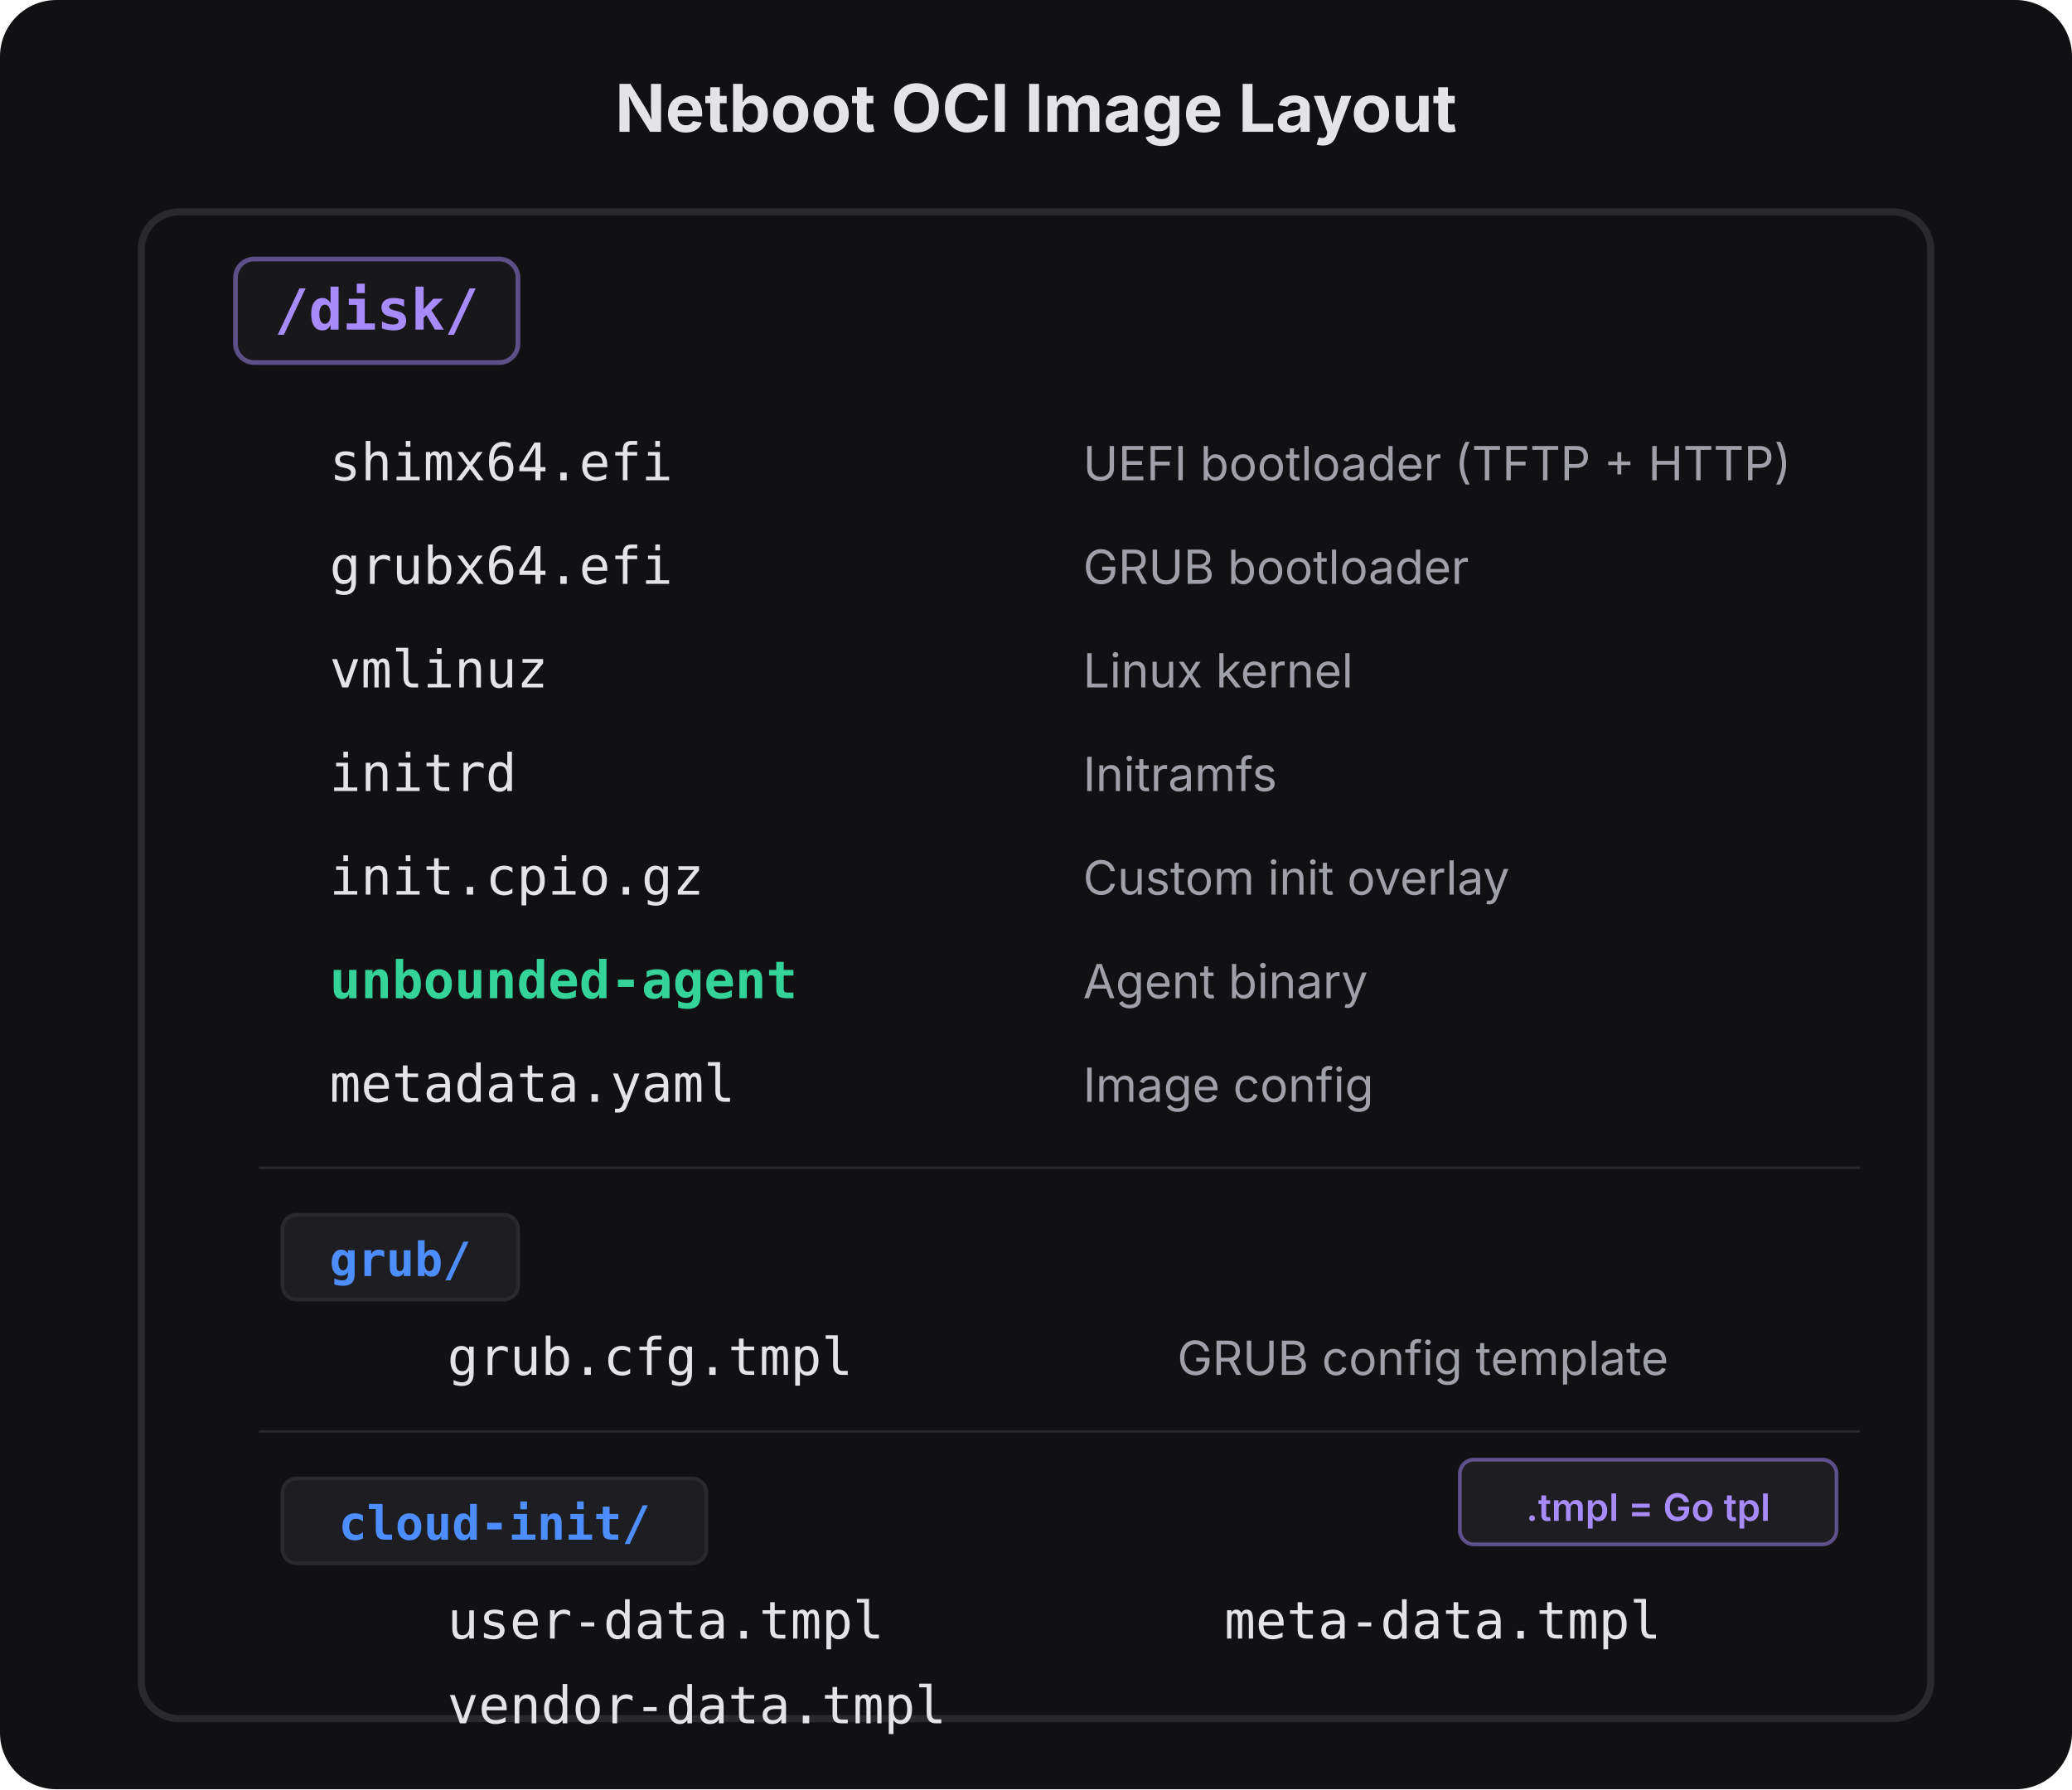
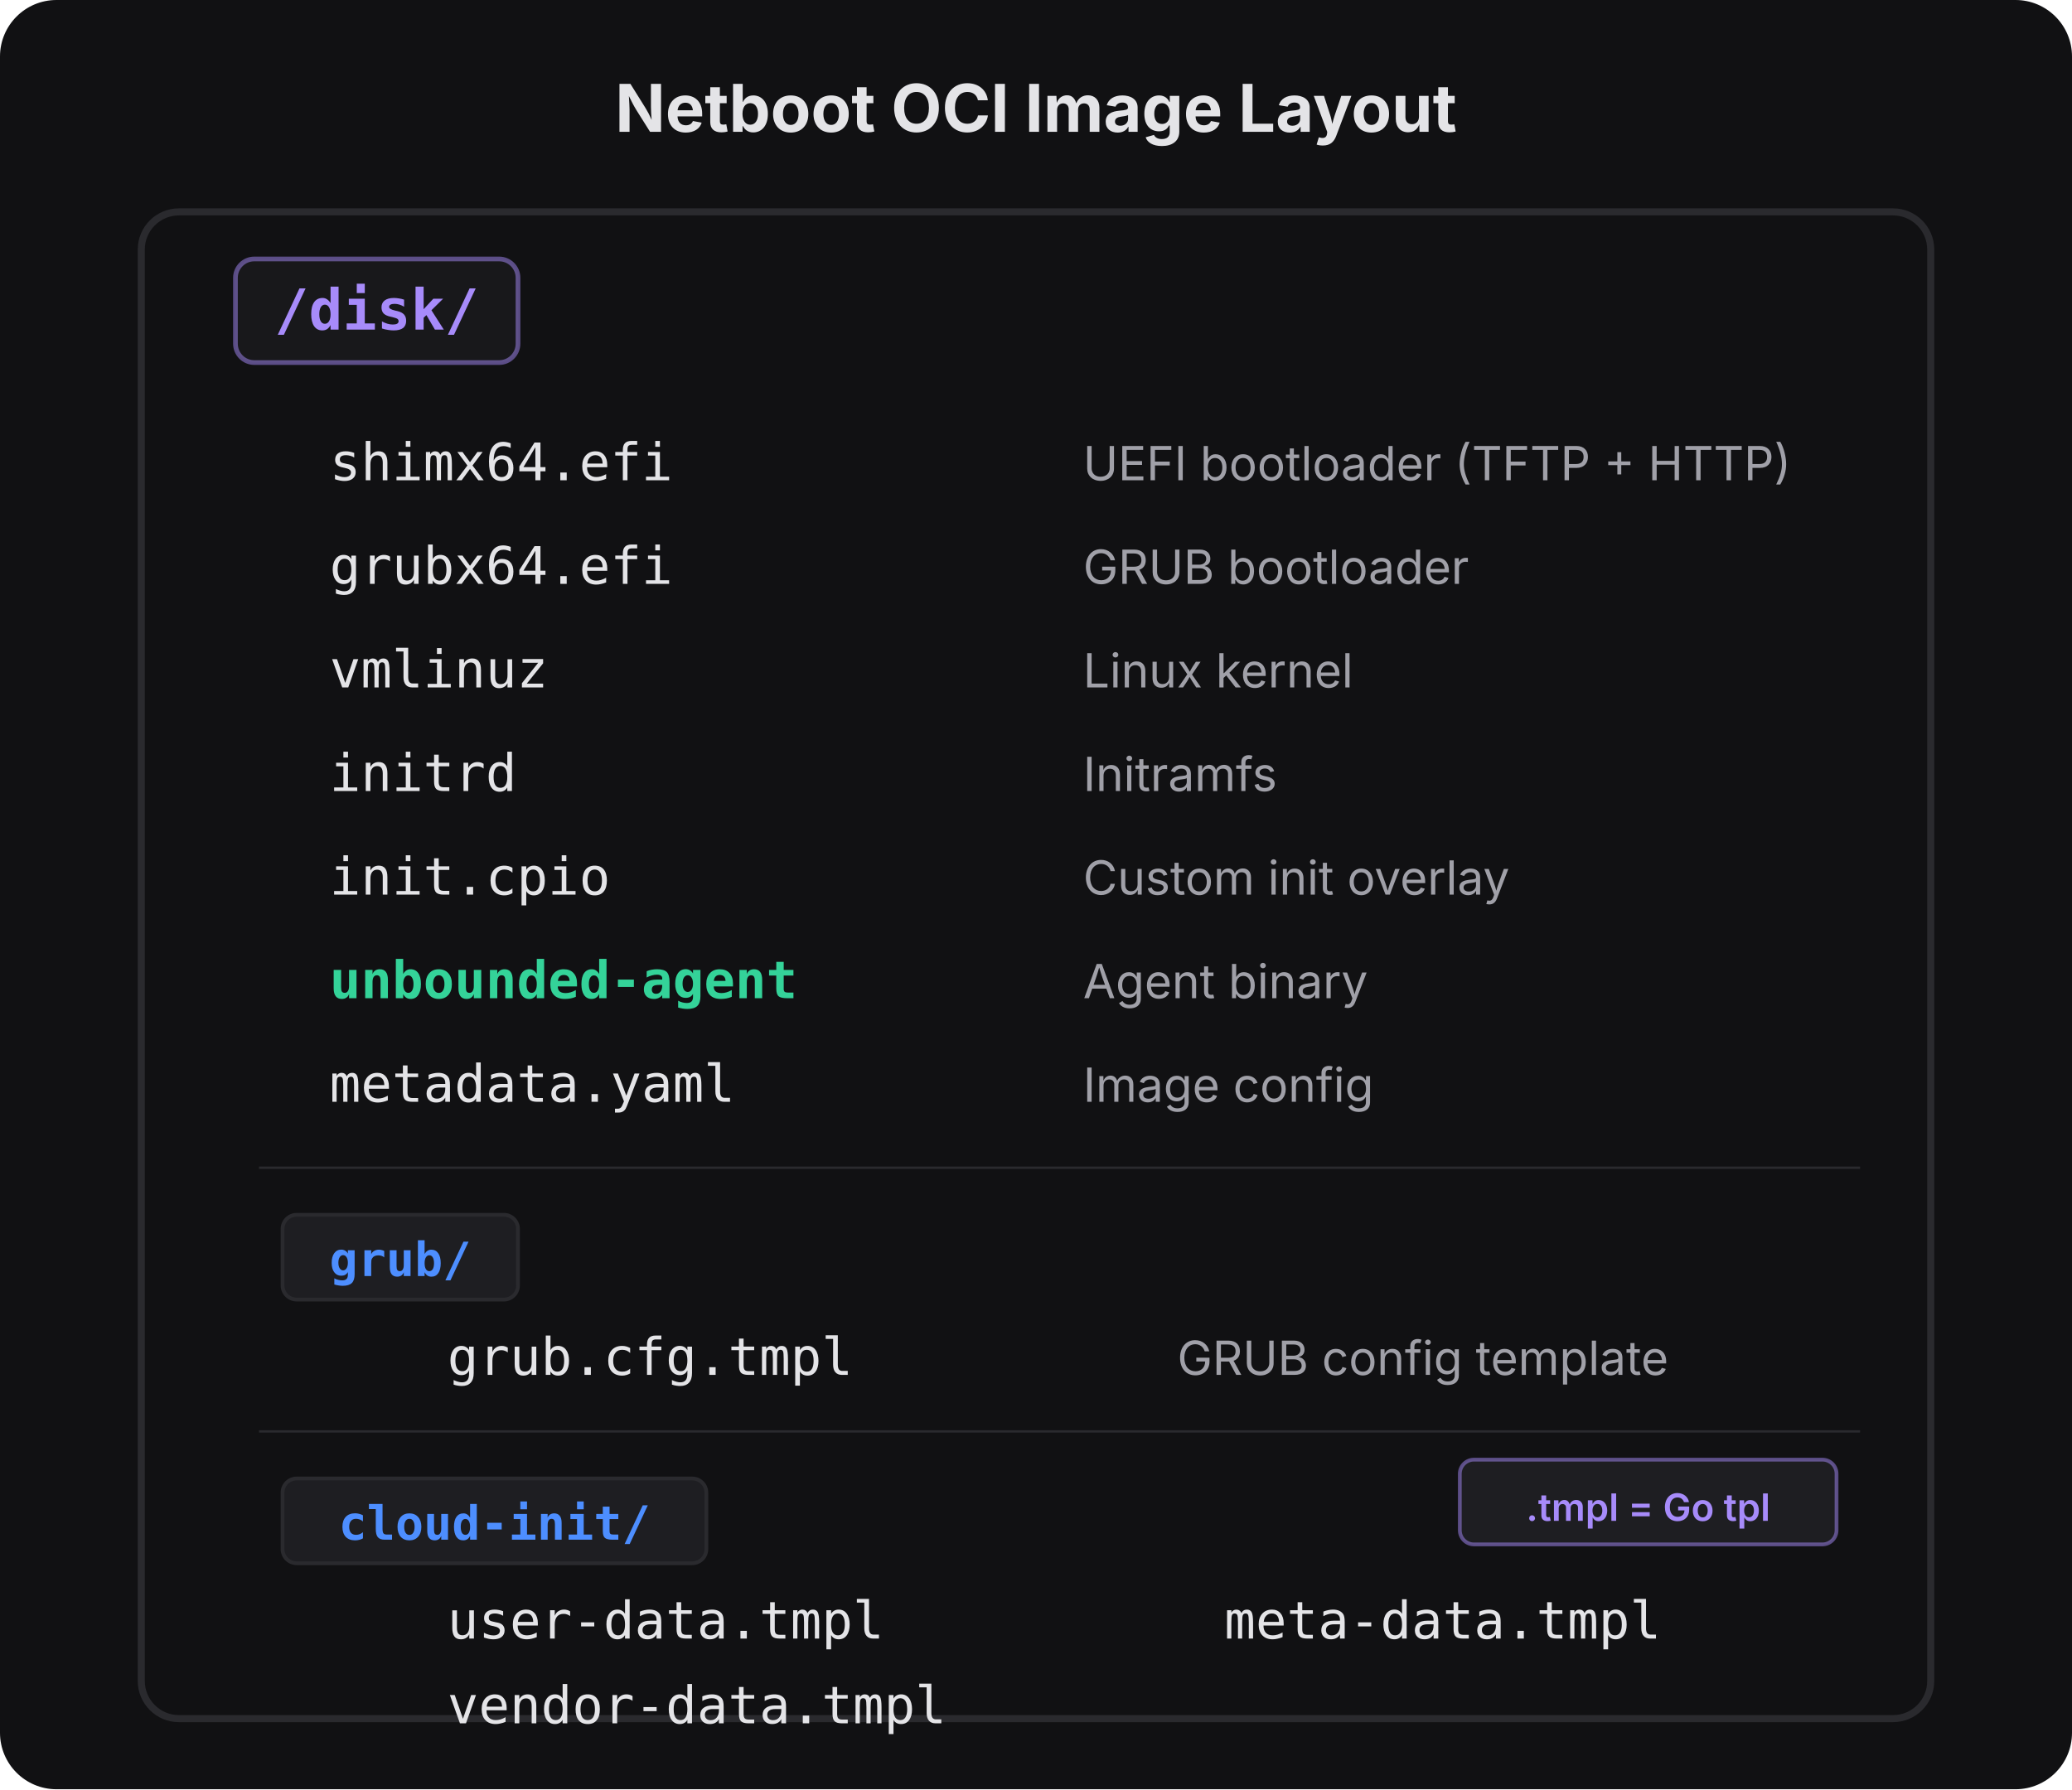
<svg xmlns="http://www.w3.org/2000/svg" viewBox="0 0 440 380" font-family="Inter, -apple-system, BlinkMacSystemFont, sans-serif">
  <rect width="440" height="380" rx="12" fill="#111113" />
  <text x="220" y="28" text-anchor="middle" fill="#e4e4e7" font-size="14" font-weight="700">Netboot OCI Image Layout</text>
  <rect x="30" y="45" width="380" height="320" rx="8" fill="none" stroke="#2a2a2e" stroke-width="1.5" />
  <rect x="50" y="55" width="60" height="22" rx="4" fill="#18181b" stroke="#a78bfa" stroke-width="1" stroke-opacity="0.5" />
  <text x="80" y="70" text-anchor="middle" fill="#a78bfa" font-size="12" font-weight="700" font-family="'SF Mono', 'Fira Code', monospace">/disk/</text>
  <text x="70" y="102" fill="#e4e4e7" font-size="11" font-family="'SF Mono', 'Fira Code', monospace">shimx64.efi</text>
  <text x="230" y="102" fill="#a0a0a8" font-size="10">UEFI bootloader (TFTP + HTTP)</text>
  <text x="70" y="124" fill="#e4e4e7" font-size="11" font-family="'SF Mono', 'Fira Code', monospace">grubx64.efi</text>
  <text x="230" y="124" fill="#a0a0a8" font-size="10">GRUB bootloader</text>
  <text x="70" y="146" fill="#e4e4e7" font-size="11" font-family="'SF Mono', 'Fira Code', monospace">vmlinuz</text>
  <text x="230" y="146" fill="#a0a0a8" font-size="10">Linux kernel</text>
  <text x="70" y="168" fill="#e4e4e7" font-size="11" font-family="'SF Mono', 'Fira Code', monospace">initrd</text>
  <text x="230" y="168" fill="#a0a0a8" font-size="10">Initramfs</text>
-   <text x="70" y="190" fill="#e4e4e7" font-size="11" font-family="'SF Mono', 'Fira Code', monospace">init.cpio.gz</text>
+   <text x="70" y="190" fill="#e4e4e7" font-size="11" font-family="'SF Mono', 'Fira Code', monospace">init.cpio</text>
  <text x="230" y="190" fill="#a0a0a8" font-size="10">Custom init overlay</text>
  <text x="70" y="212" fill="#34d399" font-size="11" font-weight="600" font-family="'SF Mono', 'Fira Code', monospace">unbounded-agent</text>
  <text x="230" y="212" fill="#a0a0a8" font-size="10">Agent binary</text>
  <text x="70" y="234" fill="#e4e4e7" font-size="11" font-family="'SF Mono', 'Fira Code', monospace">metadata.yaml</text>
  <text x="230" y="234" fill="#a0a0a8" font-size="10">Image config</text>
  <line x1="55" y1="248" x2="395" y2="248" stroke="#2a2a2e" stroke-width="0.5" />
  <rect x="60" y="258" width="50" height="18" rx="3" fill="#1e1e22" stroke="#2a2a2e" stroke-width="0.8" />
  <text x="85" y="271" text-anchor="middle" fill="#4d8eff" font-size="10" font-weight="600" font-family="'SF Mono', 'Fira Code', monospace">grub/</text>
  <text x="95" y="292" fill="#e4e4e7" font-size="11" font-family="'SF Mono', 'Fira Code', monospace">grub.cfg.tmpl</text>
  <text x="250" y="292" fill="#a0a0a8" font-size="10">GRUB config template</text>
  <line x1="55" y1="304" x2="395" y2="304" stroke="#2a2a2e" stroke-width="0.5" />
  <rect x="60" y="314" width="90" height="18" rx="3" fill="#1e1e22" stroke="#2a2a2e" stroke-width="0.8" />
  <text x="105" y="327" text-anchor="middle" fill="#4d8eff" font-size="10" font-weight="600" font-family="'SF Mono', 'Fira Code', monospace">cloud-init/</text>
  <text x="95" y="348" fill="#e4e4e7" font-size="11" font-family="'SF Mono', 'Fira Code', monospace">user-data.tmpl</text>
  <text x="260" y="348" fill="#e4e4e7" font-size="11" font-family="'SF Mono', 'Fira Code', monospace">meta-data.tmpl</text>
  <text x="95" y="366" fill="#e4e4e7" font-size="11" font-family="'SF Mono', 'Fira Code', monospace">vendor-data.tmpl</text>
  <rect x="310" y="310" width="80" height="18" rx="3" fill="#1e1e22" stroke="#a78bfa" stroke-width="0.8" stroke-opacity="0.5" />
  <text x="350" y="323" text-anchor="middle" fill="#a78bfa" font-size="8" font-weight="600">.tmpl = Go tpl</text>
</svg>
